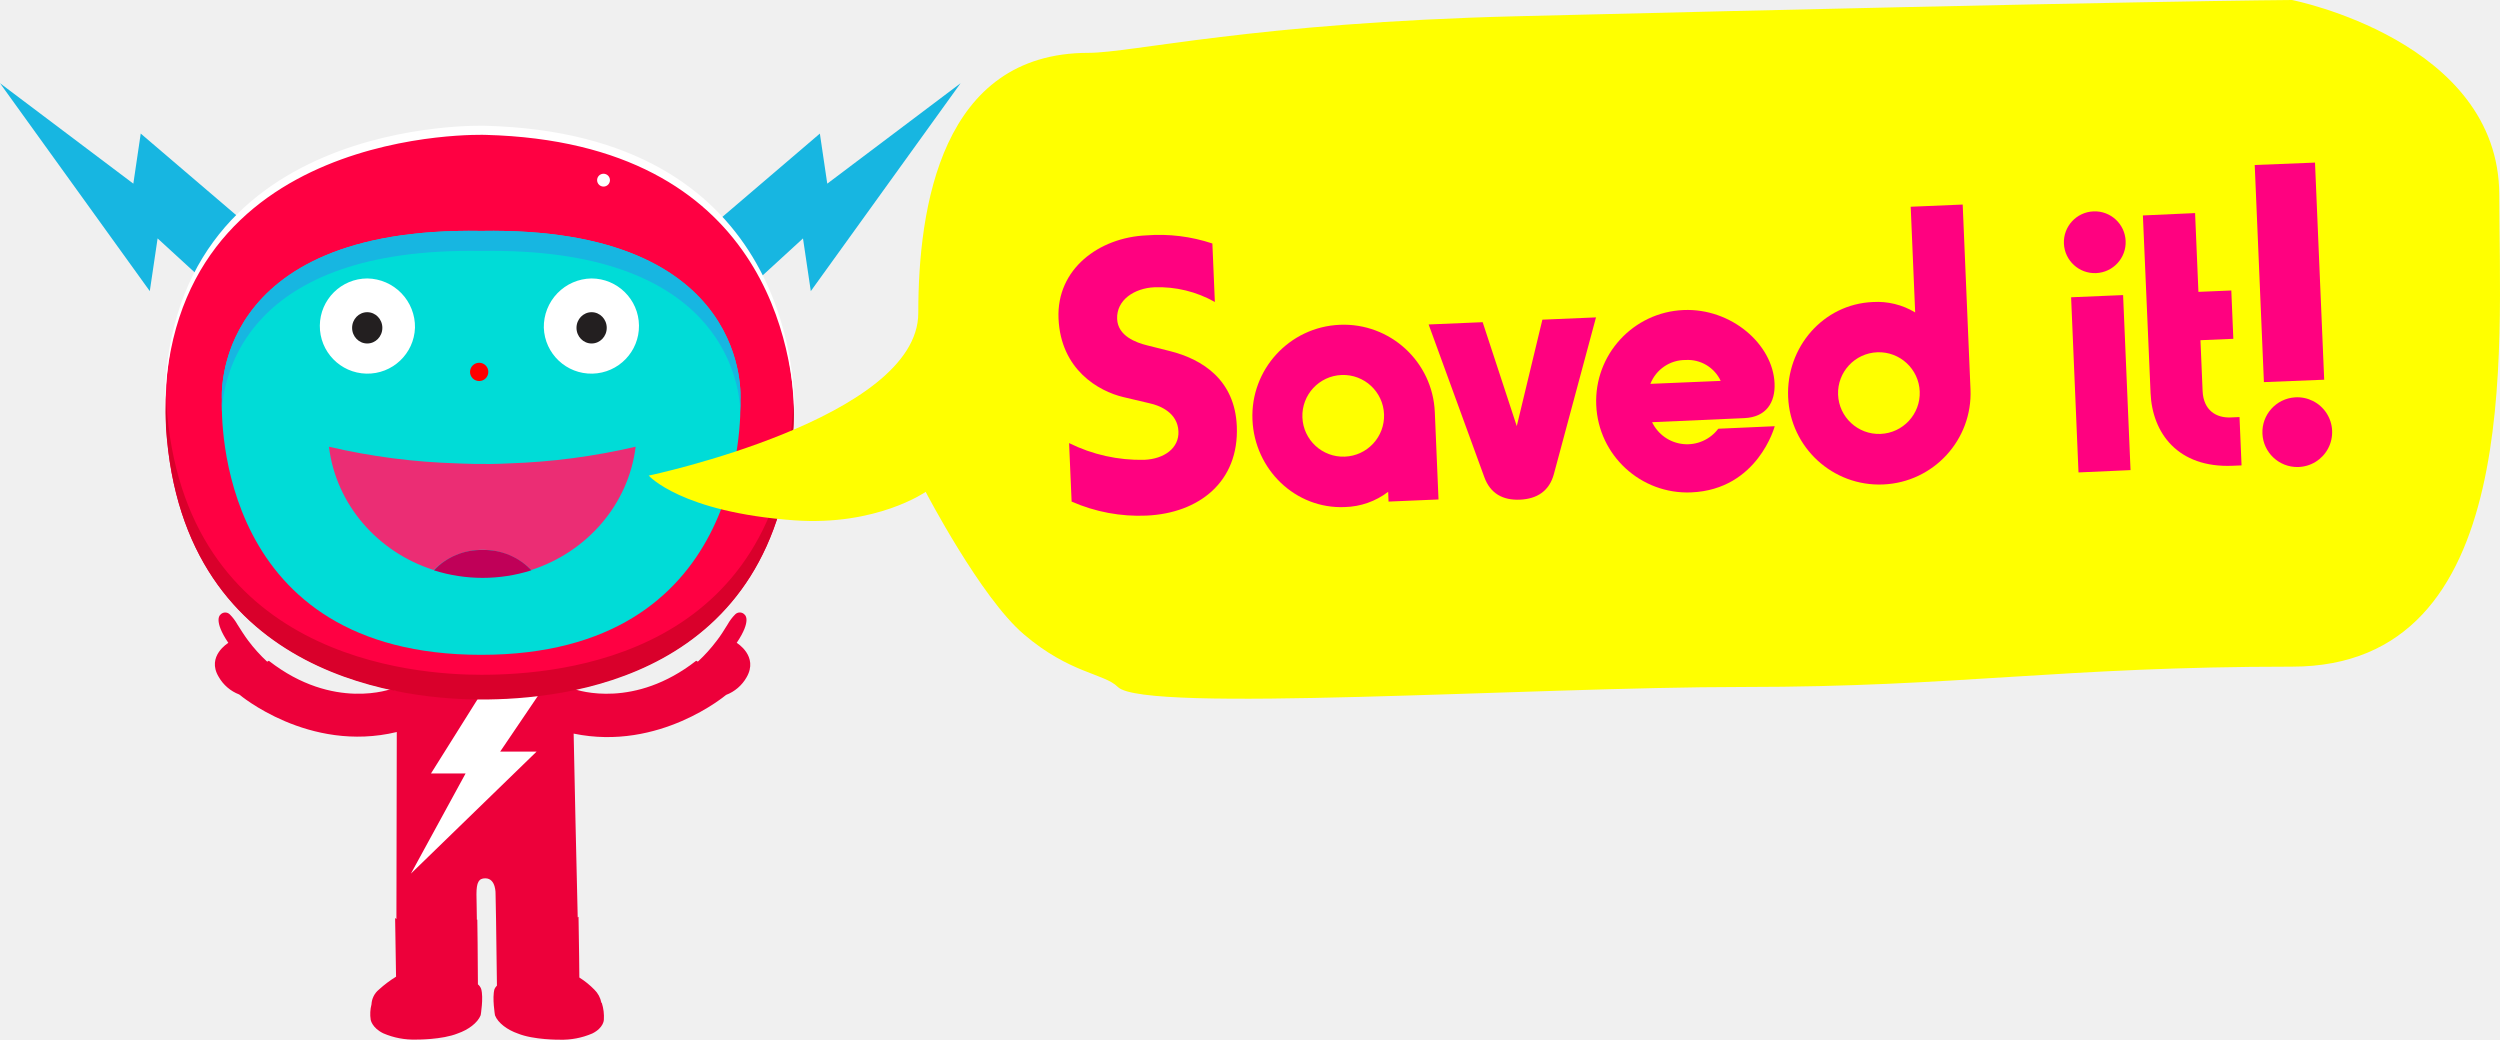
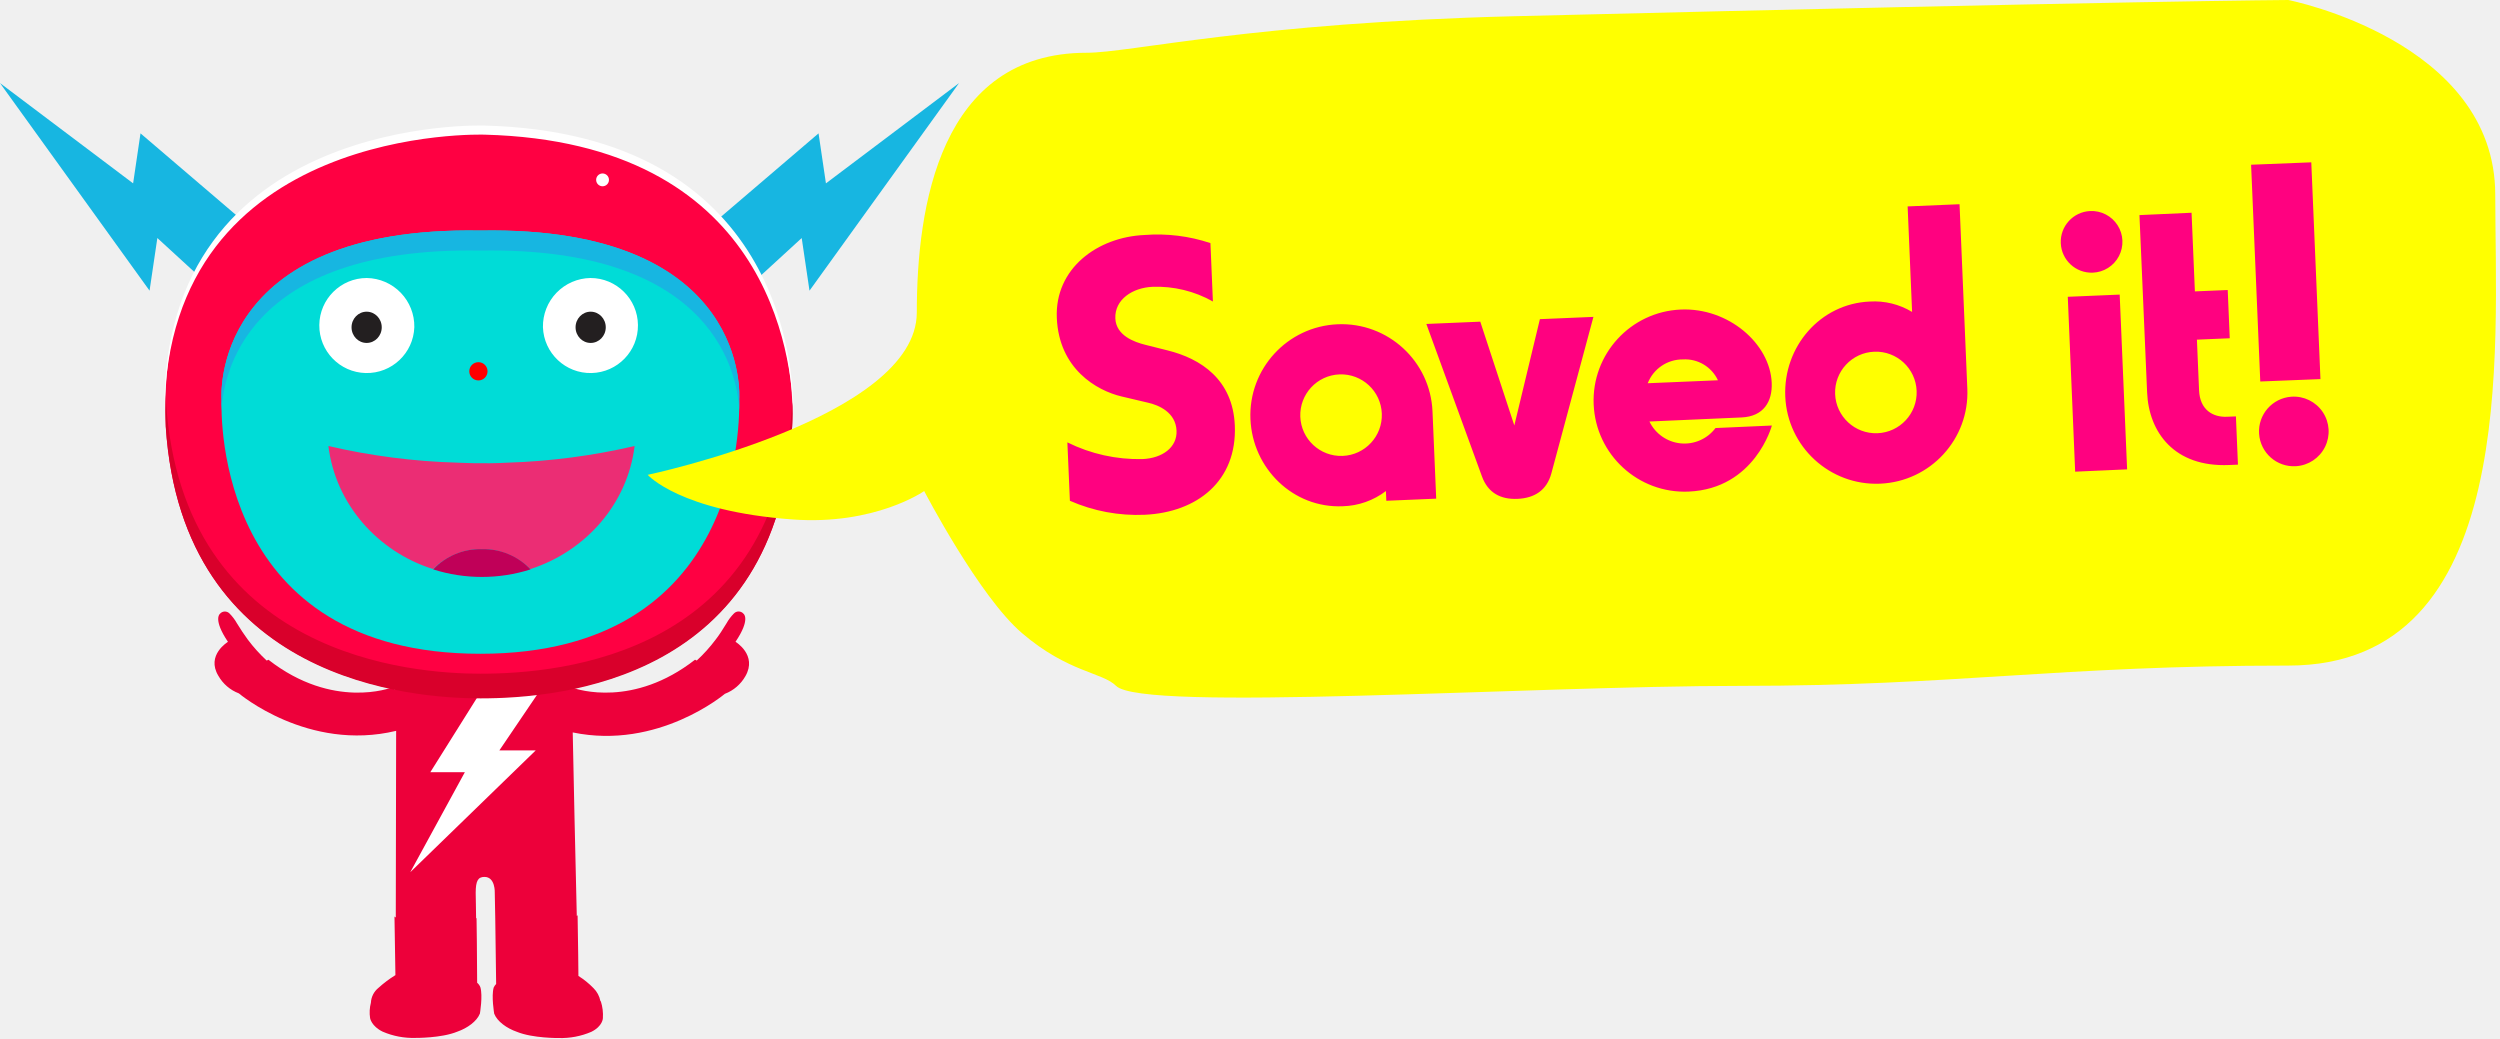
- <svg xmlns="http://www.w3.org/2000/svg" viewBox="0 0 615.01 255.72">
-   <defs>
-     <style>.cls-1{fill:#ed003a;}.cls-2{fill:#fff;}.cls-3{fill:#17b6e1;}.cls-4{fill:#ff0042;}.cls-5{fill:#d9002b;}.cls-6{fill:#00dcd7;}.cls-7{fill:red;}.cls-8{fill:#231f20;}.cls-9{fill:#eb2d74;}.cls-10{fill:#c00058;}.cls-11{fill:#ff0;}.cls-12{fill:#ff0180;}</style>
-   </defs>
-   <g id="Layer_2" data-name="Layer 2">
-     <g id="Layer_1-2" data-name="Layer 1">
-       <path class="cls-1" d="M181.23,158.14c3.76-5.57,2-6.88,2-6.88a1.59,1.59,0,0,0-2.38-.11,11.18,11.18,0,0,0-1.84,2.44c-.86,1.42-1.84,2.95-2.67,4a38.64,38.64,0,0,1-4.66,5.17l0,0-.42-.21c-15.16,11.83-28.86,7.38-30.19,6.91l0-3.11c-12.08-9.74-24.6-7.22-24.6-7.22-17.11,0-19.12,7.22-19.12,7.22l.1,3.64-1-.57s-14.35,5.58-30.31-6.86l-.42.21,0,0a38.62,38.62,0,0,1-4.66-5.17c-.82-1.09-1.81-2.62-2.67-4a11.18,11.18,0,0,0-1.84-2.44,1.59,1.59,0,0,0-2.38.11s-1.75,1.31,2,6.88c0,0-5.45,3.26-2.37,8.36a9.83,9.83,0,0,0,5.06,4.34v0s17.06,14.46,38.75,9.23c0,9.62-.05,31.32-.09,46a3.15,3.15,0,0,1-.32-.25l.23,14.44a28,28,0,0,0-4.2,3.16,5,5,0,0,0-1.84,3.64,9.35,9.35,0,0,0-.2,3.79s.31,2,3.12,3.35a18.88,18.88,0,0,0,8.05,1.53s6.37.08,10.3-1.53c2.48-.86,4.84-2.55,5.59-4.47,0,0,.74-4.35.12-6.46a2.68,2.68,0,0,0-.8-1.13c0-6-.15-15.94-.15-15.94l-.11.06c0-2.35-.1-4.59-.1-6.25,0-3,.58-3.95,2.17-3.95,2.7,0,2.53,3.89,2.53,3.89l.12,6.28,0,0s.16,10.17.22,16.22a3.06,3.06,0,0,0-.6.85c-.62,2.11.12,6.46.12,6.46.74,1.92,3.11,3.61,5.59,4.47,3.93,1.61,10.3,1.53,10.3,1.53a18.88,18.88,0,0,0,8.05-1.53c2.81-1.39,2.84-3.35,2.84-3.35a11.19,11.19,0,0,0-.5-4.15l-.11-.08a6.12,6.12,0,0,0-1.71-3.19,20.13,20.13,0,0,0-3.71-3v-.25c0-1.24-.07-7.24-.2-14.69l-.2.15c-.35-14.13-.79-34.5-1-45.21,21.09,4.39,37.48-9.51,37.48-9.51v0a9.83,9.83,0,0,0,5.06-4.34C186.68,161.4,181.23,158.14,181.23,158.14Z" />
-       <polygon class="cls-2" points="118.12 171 106.03 190.27 114.54 190.27 101.09 214.91 132.01 184.89 123.05 184.89 132.46 171 118.12 171" />
-       <polygon class="cls-3" points="59.92 54.48 34.62 32.86 32.8 45.18 0 20.47 36.85 71.62 38.77 58.65 56.86 75.23 59.92 54.48" />
-       <polygon class="cls-3" points="176.39 54.48 201.69 32.86 203.51 45.18 236.31 20.47 199.46 71.62 197.54 58.65 179.45 75.23 176.39 54.48" />
-       <ellipse class="cls-2" cx="117.5" cy="104.42" rx="68.1" ry="62" />
-       <path class="cls-4" d="M119.45,31.21s-82.19-3-78.59,73.94h0c4.08,63,61.29,66.76,77.51,66.76,19.88,0,73.46-4.69,76.8-66.76h0S201.25,33.38,119.45,31.21Z" />
-       <path class="cls-2" d="M119.45,33.18c69.72,1.85,75.81,54.1,76.07,69.76.21-12.11-2.62-70-76.07-72,0,0-79.83-2.87-78.94,70.53C41.22,30.38,119.45,33.18,119.45,33.18Z" />
-       <path class="cls-5" d="M195.2,99.1C191.85,161.37,138.34,166,118.4,166c-16.28,0-73.4-3.86-77.5-67h0q0-.87-.07-1.72c-.08,2.51-.1,5.1,0,7.8h0c4.1,63.16,61.29,67,77.57,67,19.94,0,73.45-4.71,76.79-67a54.87,54.87,0,0,0,0-6.45C195.21,99,195.2,99.1,195.2,99.1Z" />
-       <circle class="cls-2" cx="148.47" cy="44.32" r="1.58" />
-       <path class="cls-6" d="M118.37,56.81c-67-1.18-63.78,41.51-63.78,41.51-.16,4.82-1,62.77,63.77,62.77h0c64.78,0,63.93-58,63.77-62.77C182.15,98.33,185.35,55.63,118.37,56.81Z" />
-       <path class="cls-3" d="M54.58,101.33C54.92,93,60,60.71,118.37,61.74c58.36-1,63.44,31.25,63.78,39.58,0-1.47,0-2.5,0-3,0,0,3.19-42.69-63.78-41.51-67-1.18-63.78,41.51-63.78,41.51C54.57,98.82,54.55,99.86,54.58,101.33Z" />
-       <circle class="cls-7" cx="117.88" cy="91.49" r="2.25" />
-       <path class="cls-2" d="M102.09,80.62A11.71,11.71,0,1,1,90.38,68.5,11.91,11.91,0,0,1,102.09,80.62Z" />
-       <ellipse class="cls-8" cx="90.34" cy="80.65" rx="3.72" ry="3.85" />
-       <path class="cls-2" d="M133.78,80.62A11.71,11.71,0,1,0,145.49,68.5,11.91,11.91,0,0,0,133.78,80.62Z" />
-       <ellipse class="cls-8" cx="145.54" cy="80.65" rx="3.72" ry="3.85" />
-       <path class="cls-9" d="M125.11,114a159.49,159.49,0,0,0,31.26-4.11c-1.73,14.21-12,25.92-25.67,30.33a17,17,0,0,0-24,0C93,135.9,82.66,124.16,80.92,109.9A159.79,159.79,0,0,0,112.71,114S119.1,114.34,125.11,114Z" />
-       <path class="cls-10" d="M118.73,135.3a16,16,0,0,0-12,5,39.64,39.64,0,0,0,24,0A16,16,0,0,0,118.73,135.3Z" />
-       <path class="cls-11" d="M159.59,117s66.31-14,66.31-40,5.62-64,41.86-64c10.67,0,41-7.41,105.24-9C527,.19,563.83,0,563.83,0s51,10,51,48,6,116-51,116S482,169,429,169s-147.5,6.5-154,0c-3.36-3.36-11.86-3.3-23.18-13-10.56-9-24.1-35-24.1-35s-12.08,8.46-32.37,7C167.52,126,159.59,117,159.59,117Z" />
-       <path class="cls-12" d="M263.62,123.39,263,109a39.67,39.67,0,0,0,18.49,4.12c4.9-.21,8.59-2.87,8.41-7-.19-4.5-4.37-6.32-7.1-6.91l-6.47-1.53c-6.07-1.44-15.4-6.75-15.93-19.34-.52-12.19,10-19.94,21.65-20.44a41.17,41.17,0,0,1,16.2,2l.61,14.39A28.15,28.15,0,0,0,284,70.67c-4.9.21-9.38,3.1-9.18,7.8.18,4.2,4.65,5.81,7.38,6.49l5.46,1.37c8.29,2.05,16.12,7.22,16.6,18.51.58,13.69-9.3,21.41-22.19,22A41.21,41.21,0,0,1,263.62,123.39Z" />
-       <path class="cls-12" d="M353.88,122.87l-12.29.52-.1-2.4a18.31,18.31,0,0,1-10.65,3.75c-12.19.52-22.21-9.27-22.73-21.46a22.45,22.45,0,1,1,44.86-1.9ZM330.06,92.25a10.05,10.05,0,1,0,10.42,9.67A10.05,10.05,0,0,0,330.06,92.25Z" />
-       <path class="cls-12" d="M365.15,117.38l-13.7-37.56,13.29-.56,8.39,25.57,6.3-26.19,13.19-.56-10.37,38.58c-1.13,4.15-4.15,6.08-8.34,6.26S366.62,121.42,365.15,117.38Z" />
-       <path class="cls-12" d="M436.59,104.85s-4.14,15.59-20.53,16.28a22.45,22.45,0,0,1-1.9-44.86c11.69-.5,22,8.38,22.39,18.07.19,4.6-2,8.29-7.45,8.52l-22.68,1a9.57,9.57,0,0,0,16.28,1.61ZM423.3,93.7a8.94,8.94,0,0,0-8.63-5.14A9.23,9.23,0,0,0,406,94.43Z" />
-       <path class="cls-12" d="M484.75,95.8a22.45,22.45,0,0,1-44.86,1.9c-.52-12.29,8.64-22.89,20.83-23.4a18,18,0,0,1,10.42,2.56l-1.1-26,12.79-.54Zm-22.91-9.14a10.05,10.05,0,1,0,10.42,9.67A10.05,10.05,0,0,0,461.84,86.66Z" />
-       <path class="cls-12" d="M515,52a7.6,7.6,0,1,1-7.27,7.92A7.6,7.6,0,0,1,515,52Zm-3.68,64.22L509.5,73.13l12.79-.54,1.83,43.06Z" />
-       <path class="cls-12" d="M527.16,53,540,52.42l.82,19.38,8.09-.34.5,11.89-8.09.34.53,12.49c.2,4.8,3.39,6.66,6.88,6.51l2.2-.09.5,11.89-2.2.09c-13.49.57-19.76-8.07-20.18-17.86Z" />
-       <path class="cls-12" d="M556.93,94l-2.26-53.41L569.5,40l2.26,53.41Zm7.65,3.75a8.58,8.58,0,1,1,.73,17.14,8.58,8.58,0,0,1-.73-17.14Z" />
-     </g>
+ <svg xmlns="http://www.w3.org/2000/svg" viewBox="0 0 616 256">
+   <g fill="none">
+     <path fill="#ED003A" d="M181.23 158.14c3.76-5.57 2-6.88 2-6.88a1.59 1.59 0 0 0-2.38-.11 11.18 11.18 0 0 0-1.84 2.44c-.86 1.42-1.84 2.95-2.67 4a38.64 38.64 0 0 1-4.66 5.17l-.42-.21c-15.16 11.83-28.86 7.38-30.19 6.91v-3.11c-12.08-9.74-24.6-7.22-24.6-7.22-17.11 0-19.12 7.22-19.12 7.22l.1 3.64-1-.57S82.1 175 66.14 162.56l-.42.21a38.62 38.62 0 0 1-4.66-5.17c-.82-1.09-1.81-2.62-2.67-4a11.18 11.18 0 0 0-1.84-2.44 1.59 1.59 0 0 0-2.38.11s-1.75 1.31 2 6.88c0 0-5.45 3.26-2.37 8.36a9.83 9.83 0 0 0 5.06 4.34s17.06 14.46 38.75 9.23c0 9.62-.05 31.32-.09 46a3.15 3.15 0 0 1-.32-.25l.23 14.44a28 28 0 0 0-4.2 3.16 5 5 0 0 0-1.84 3.64 9.35 9.35 0 0 0-.2 3.79s.31 2 3.12 3.35a18.88 18.88 0 0 0 8.05 1.53s6.37.08 10.3-1.53c2.48-.86 4.84-2.55 5.59-4.47 0 0 .74-4.35.12-6.46a2.68 2.68 0 0 0-.8-1.13c0-6-.15-15.94-.15-15.94l-.11.06c0-2.35-.1-4.59-.1-6.25 0-3 .58-3.95 2.17-3.95 2.7 0 2.53 3.89 2.53 3.89l.12 6.28s.16 10.17.22 16.22a3.06 3.06 0 0 0-.6.85c-.62 2.11.12 6.46.12 6.46.74 1.92 3.11 3.61 5.59 4.47 3.93 1.61 10.3 1.53 10.3 1.53a18.88 18.88 0 0 0 8.05-1.53c2.81-1.39 2.84-3.35 2.84-3.35a11.19 11.19 0 0 0-.5-4.15l-.11-.08a6.12 6.12 0 0 0-1.71-3.19 20.13 20.13 0 0 0-3.71-3v-.25c0-1.24-.07-7.24-.2-14.69l-.2.15c-.35-14.13-.79-34.5-1-45.21 21.09 4.39 37.48-9.51 37.48-9.51a9.83 9.83 0 0 0 5.06-4.34c3.02-5.22-2.43-8.48-2.43-8.48Z" />
+     <path fill="#FFF" d="m118.12 171-12.09 19.27h8.51l-13.45 24.64 30.92-30.02h-8.96l9.41-13.89z" />
+     <path fill="#17B6E1" d="m59.92 54.48-25.3-21.62-1.82 12.32L0 20.47l36.85 51.15 1.92-12.97 18.09 16.58zm116.47 0 25.3-21.62 1.82 12.32 32.8-24.71-36.85 51.15-1.92-12.97-18.09 16.58z" />
+     <ellipse cx="117.5" cy="104.42" fill="#FFF" rx="68.1" ry="62" />
+     <path fill="#FF0042" d="M119.45 31.21s-82.19-3-78.59 73.94c4.08 63 61.29 66.76 77.51 66.76 19.88 0 73.46-4.69 76.8-66.76 0 0 6.08-71.77-75.72-73.94Z" />
+     <path fill="#FFF" d="M119.45 33.18c69.72 1.85 75.81 54.1 76.07 69.76.21-12.11-2.62-70-76.07-72 0 0-79.83-2.87-78.94 70.53.71-71.09 78.94-68.29 78.94-68.29Z" />
+     <path fill="#D9002B" d="M195.2 99.1c-3.35 62.27-56.86 66.9-76.8 66.9-16.28 0-73.4-3.86-77.5-67 0-.58-.023-1.153-.07-1.72-.08 2.51-.1 5.1 0 7.8 4.1 63.16 61.29 67 77.57 67 19.94 0 73.45-4.71 76.79-67a54.87 54.87 0 0 0 0-6.45c.02.37.01.47.01.47Z" />
+     <circle cx="148.47" cy="44.32" r="1.58" fill="#FFF" />
+     <path fill="#00DCD7" d="M118.37 56.81c-67-1.18-63.78 41.51-63.78 41.51-.16 4.82-1 62.77 63.77 62.77 64.78 0 63.93-58 63.77-62.77.02.01 3.22-42.69-63.76-41.51Z" />
+     <path fill="#17B6E1" d="M54.58 101.33C54.92 93 60 60.71 118.37 61.74c58.36-1 63.44 31.25 63.78 39.58v-3s3.19-42.69-63.78-41.51c-67-1.18-63.78 41.51-63.78 41.51-.02.5-.04 1.54-.01 3.01Z" />
+     <circle cx="117.88" cy="91.49" r="2.25" fill="red" />
+     <path fill="#FFF" d="M102.09 80.62c-.225 6.41-5.563 11.445-11.974 11.297-6.411-.149-11.51-5.426-11.438-11.839.072-6.413 5.289-11.574 11.702-11.578a11.91 11.91 0 0 1 11.71 12.12Z" />
+     <ellipse cx="90.34" cy="80.65" fill="#231F20" rx="3.72" ry="3.85" />
+     <path fill="#FFF" d="M133.78 80.62c.225 6.41 5.563 11.445 11.974 11.297 6.411-.149 11.51-5.426 11.438-11.839-.072-6.413-5.289-11.574-11.702-11.578a11.91 11.91 0 0 0-11.71 12.12Z" />
+     <ellipse cx="145.54" cy="80.65" fill="#231F20" rx="3.72" ry="3.85" />
+     <path fill="#EB2D74" d="M125.11 114a159.49 159.49 0 0 0 31.26-4.11c-1.73 14.21-12 25.92-25.67 30.33-6.634-6.611-17.366-6.611-24 0-13.7-4.32-24.04-16.06-25.78-30.32a159.79 159.79 0 0 0 31.79 4.1s6.39.34 12.4 0Z" />
+     <path fill="#C00058" d="M118.73 135.3a16 16 0 0 0-12 5 39.64 39.64 0 0 0 24 0 16 16 0 0 0-12-5Z" />
+     <path fill="#FF0" d="M159.59 117s66.31-14 66.31-40 5.62-64 41.86-64c10.67 0 41-7.41 105.24-9C527 .19 563.83 0 563.83 0s51 10 51 48 6 116-51 116S482 169 429 169c-53 0-147.5 6.5-154 0-3.36-3.36-11.86-3.3-23.18-13-10.56-9-24.1-35-24.1-35s-12.08 8.46-32.37 7c-27.83-2-35.76-11-35.76-11Z" />
+     <path fill="#FF0180" d="M263.62 123.39 263 109a39.67 39.67 0 0 0 18.49 4.12c4.9-.21 8.59-2.87 8.41-7-.19-4.5-4.37-6.32-7.1-6.91l-6.47-1.53c-6.07-1.44-15.4-6.75-15.93-19.34-.52-12.19 10-19.94 21.65-20.44a41.17 41.17 0 0 1 16.2 2l.61 14.39A28.15 28.15 0 0 0 284 70.67c-4.9.21-9.38 3.1-9.18 7.8.18 4.2 4.65 5.81 7.38 6.49l5.46 1.37c8.29 2.05 16.12 7.22 16.6 18.51.58 13.69-9.3 21.41-22.19 22a41.21 41.21 0 0 1-18.45-3.45Zm90.26-.52-12.29.52-.1-2.4a18.31 18.31 0 0 1-10.65 3.75c-12.19.52-22.21-9.27-22.73-21.46a22.45 22.45 0 0 1 44.86-1.9l.91 21.49Zm-23.82-30.62c-5.546.208-9.873 4.872-9.666 10.419.207 5.546 4.871 9.874 10.417 9.667 5.546-.207 9.875-4.87 9.669-10.416a10.05 10.05 0 0 0-10.42-9.67Zm35.09 25.13-13.7-37.56 13.29-.56 8.39 25.57 6.3-26.19 13.19-.56-10.37 38.58c-1.13 4.15-4.15 6.08-8.34 6.26-4.19.18-7.29-1.5-8.76-5.54Zm71.44-12.53s-4.14 15.59-20.53 16.28a22.45 22.45 0 0 1-1.9-44.86c11.69-.5 22 8.38 22.39 18.07.19 4.6-2 8.29-7.45 8.52l-22.68 1a9.57 9.57 0 0 0 16.28 1.61l13.89-.62ZM423.3 93.7a8.94 8.94 0 0 0-8.63-5.14 9.23 9.23 0 0 0-8.67 5.87l17.3-.73Zm61.45 2.1c.525 12.388-9.092 22.855-21.48 23.38-12.388.525-22.855-9.092-23.38-21.48-.52-12.29 8.64-22.89 20.83-23.4a18 18 0 0 1 10.42 2.56l-1.1-26 12.79-.54 1.92 45.48Zm-22.91-9.14c-5.546.208-9.873 4.872-9.666 10.419.207 5.546 4.871 9.874 10.417 9.667 5.546-.207 9.875-4.87 9.669-10.416a10.05 10.05 0 0 0-10.42-9.67ZM515 52a7.6 7.6 0 1 1 .646 15.186A7.6 7.6 0 0 1 515 52Zm-3.68 64.22-1.82-43.09 12.79-.54 1.83 43.06-12.8.57ZM527.16 53l12.84-.58.82 19.38 8.09-.34.5 11.89-8.09.34.53 12.49c.2 4.8 3.39 6.66 6.88 6.51l2.2-.09.5 11.89-2.2.09c-13.49.57-19.76-8.07-20.18-17.86L527.16 53Zm29.77 41-2.26-53.41L569.5 40l2.26 53.41-14.83.59Zm7.65 3.75a8.58 8.58 0 1 1 1.12 17.123 8.58 8.58 0 0 1-1.12-17.123Z" />
  </g>
</svg>
